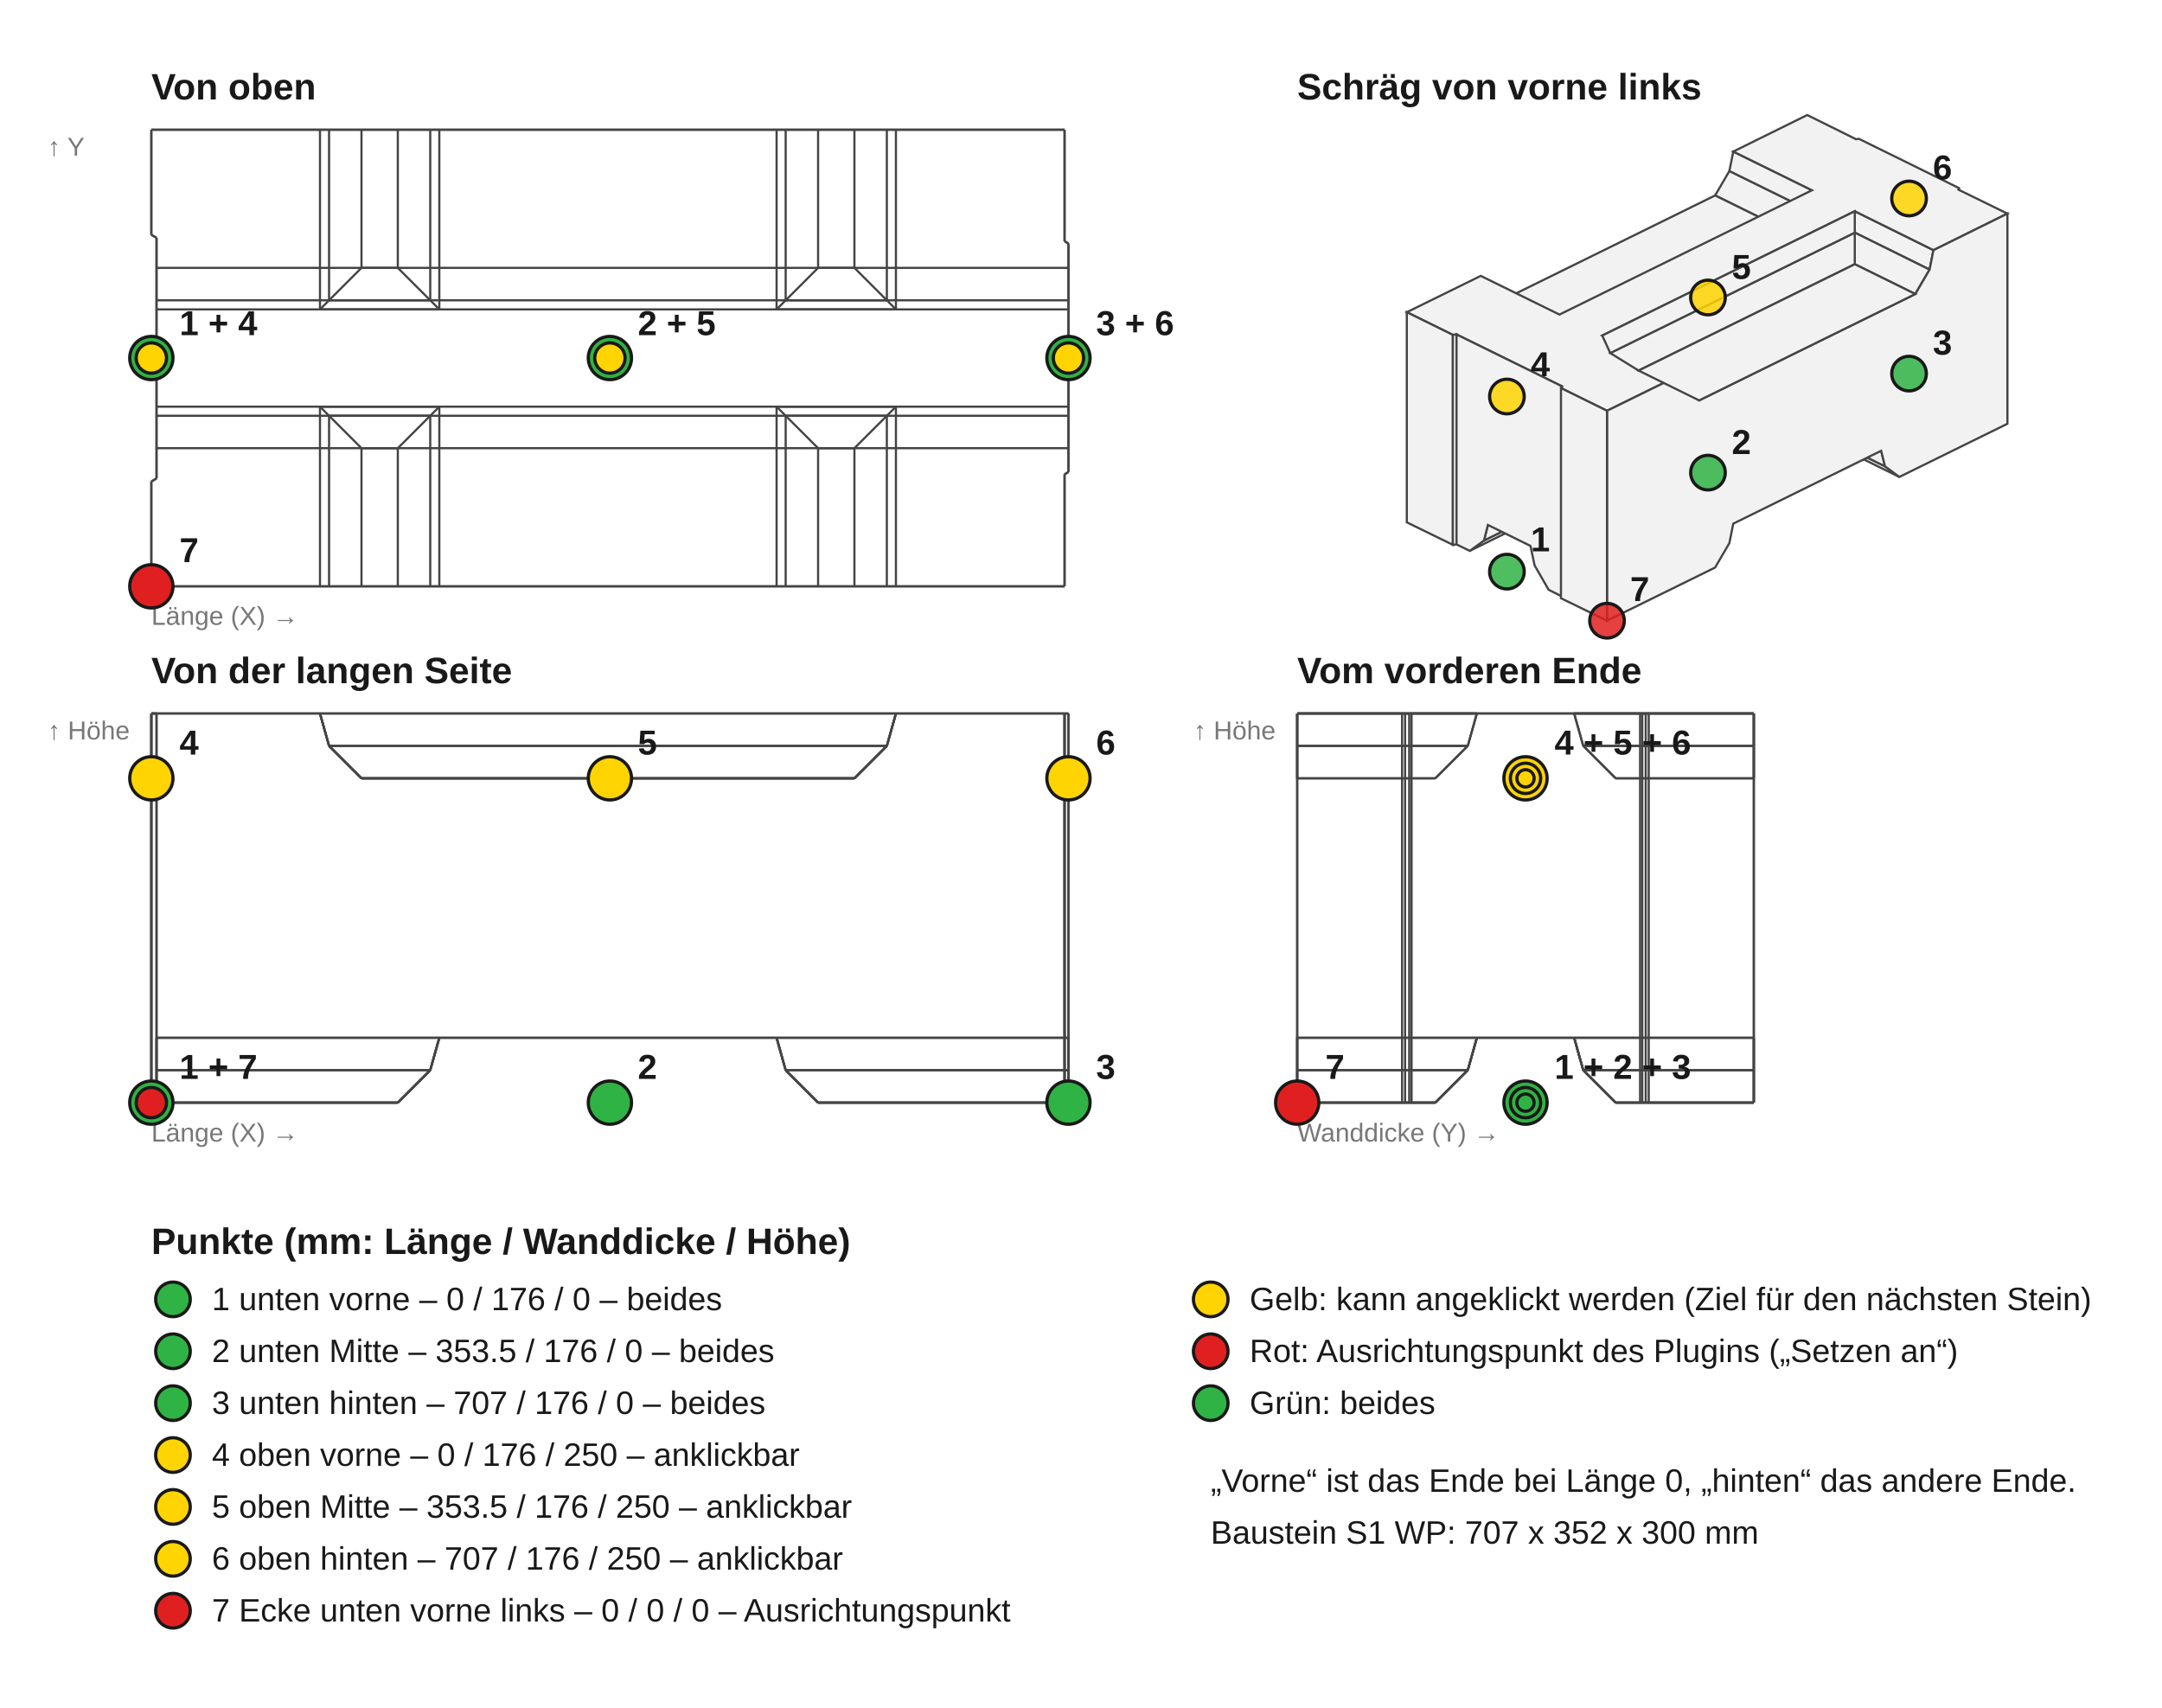
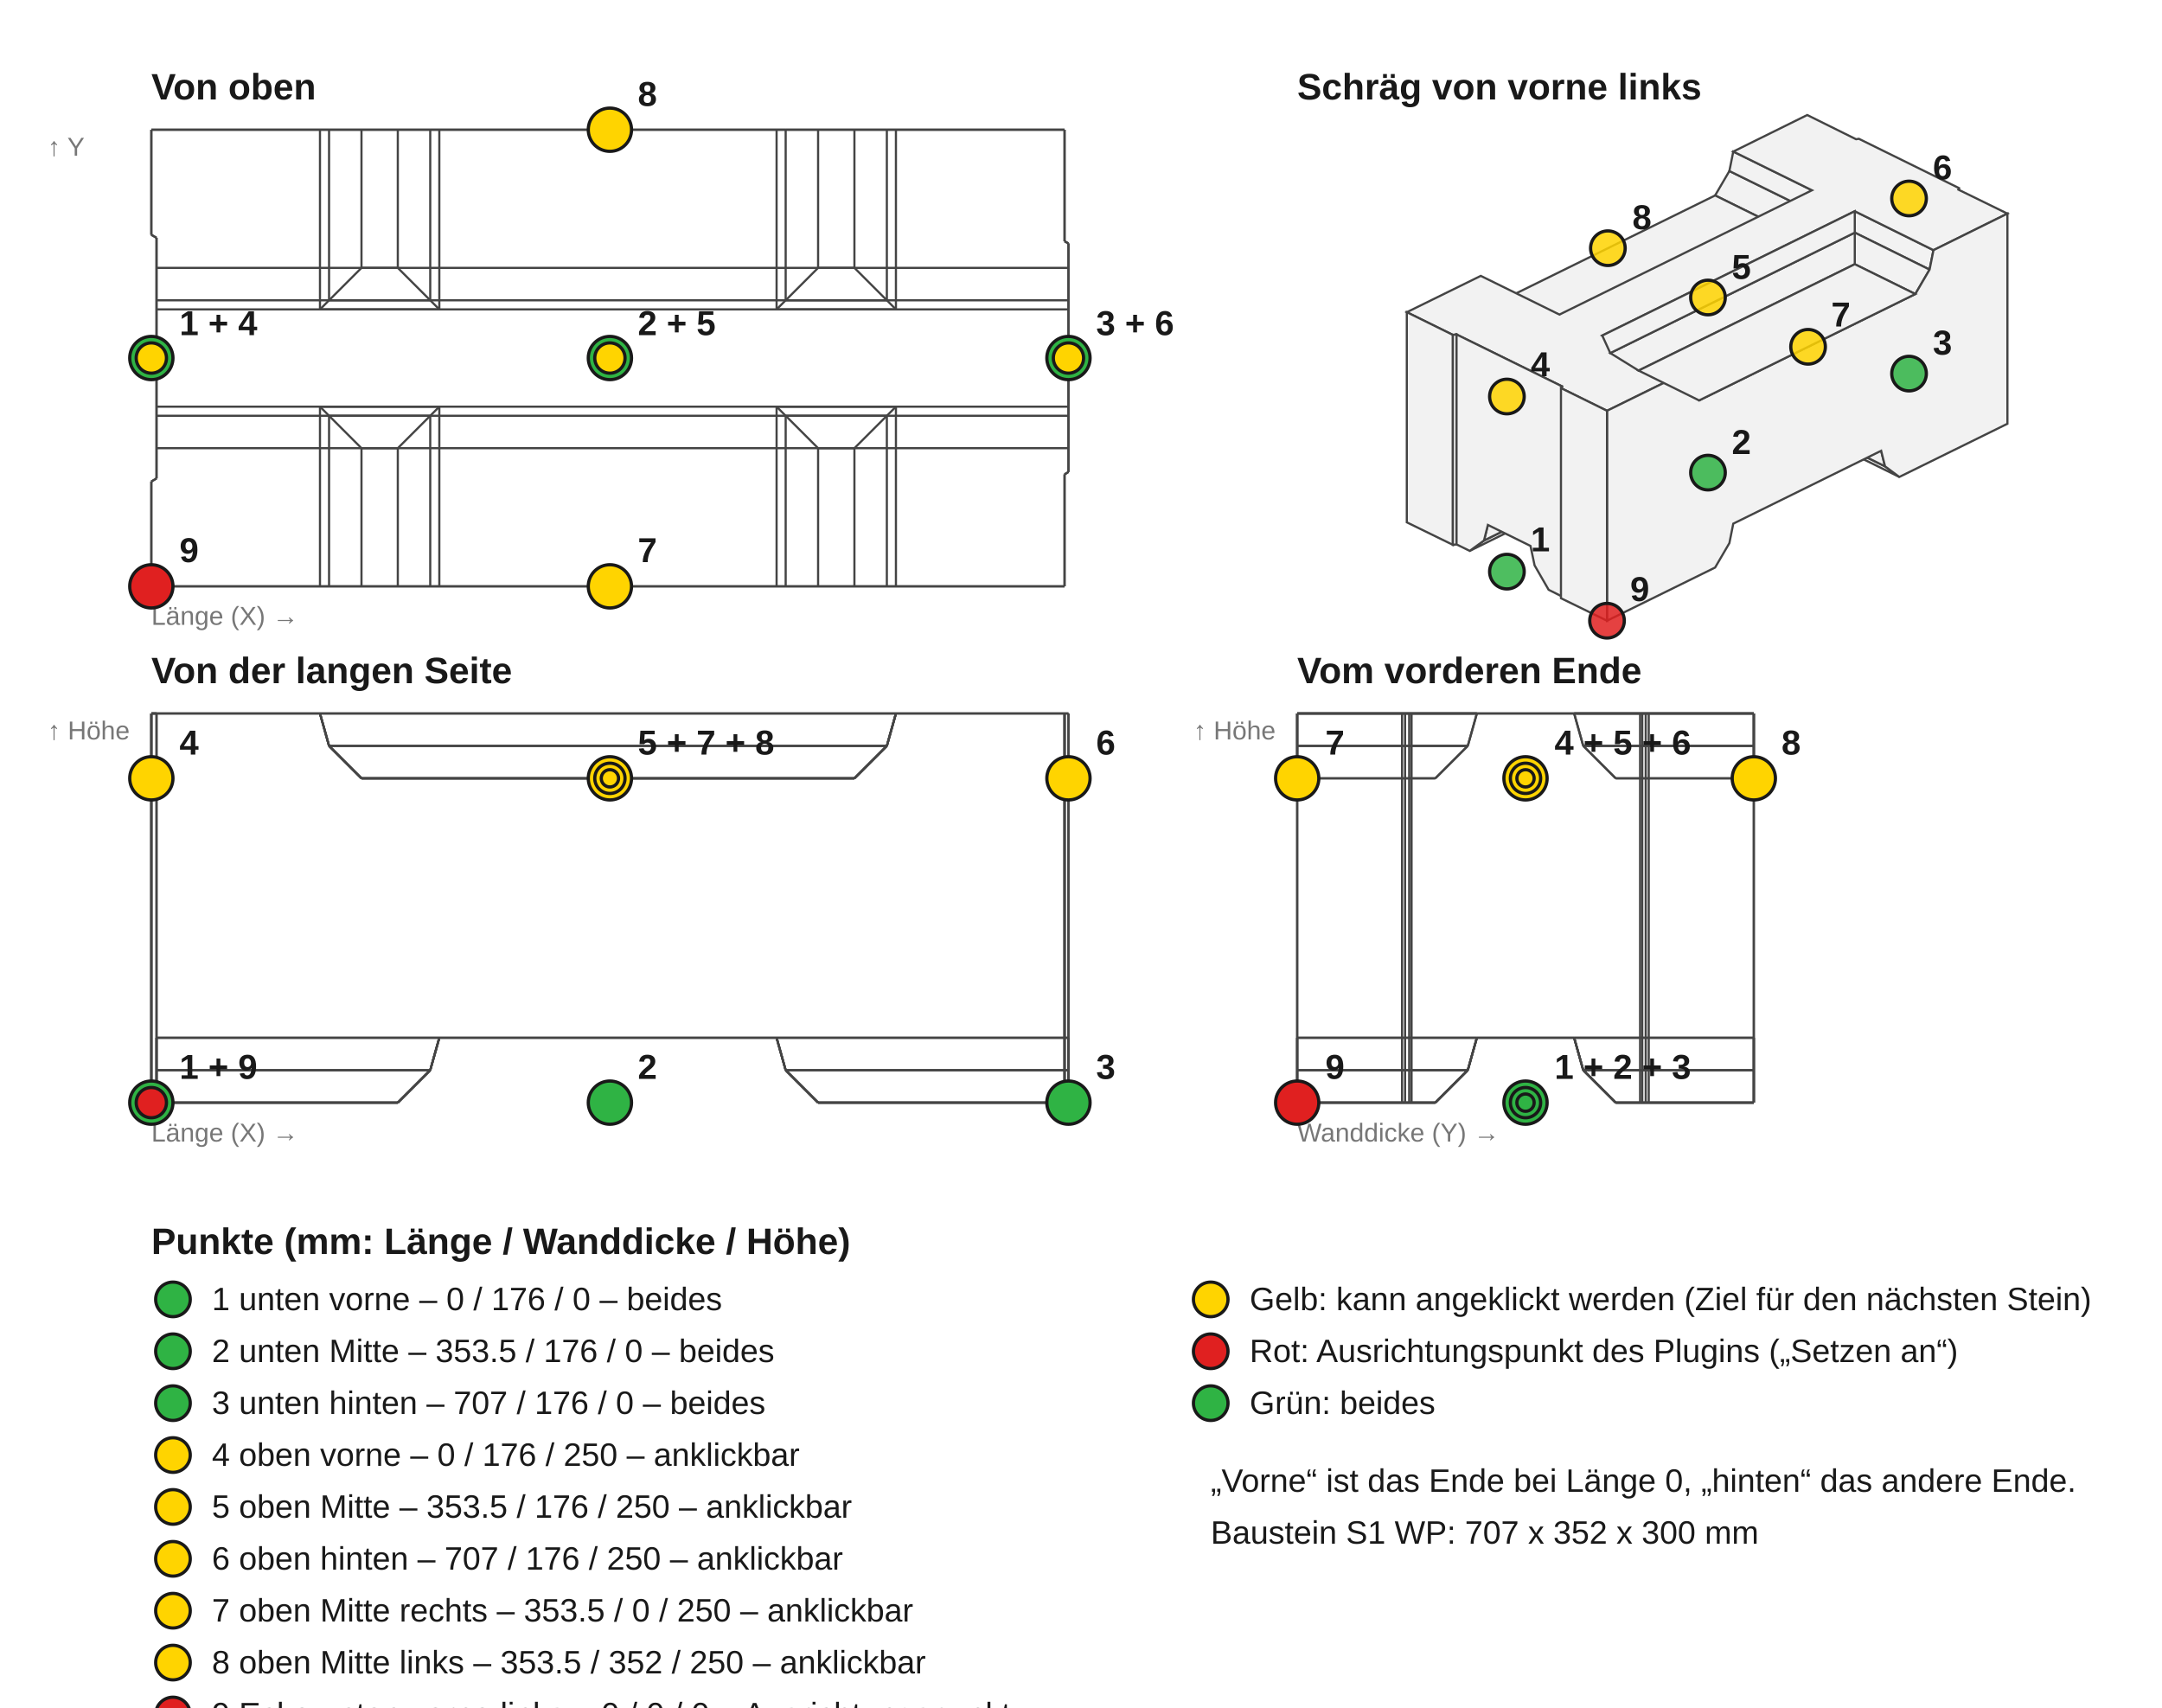
<svg xmlns="http://www.w3.org/2000/svg" viewBox="0 0 1000 790" font-family="Arial, sans-serif">
  <style>.e{stroke:#444;stroke-width:1}.f{fill:#f2f2f2;stroke:#444;stroke-width:1}.y{fill:#ffd400;stroke:#191919;stroke-width:1.5}.r{fill:#e02020;stroke:#191919;stroke-width:1.5}.g{fill:#2fb344;stroke:#191919;stroke-width:1.5}.t{font-size:17px;font-weight:bold;fill:#191919}.n{font-size:16px;font-weight:bold;fill:#191919}.l{font-size:15px;fill:#191919}.a{font-size:12px;fill:#777}</style>
  <rect width="1000" height="790" fill="#fff" />
  <text x="70" y="46" class="t">Von oben</text>
  <line x1="494.2" y1="112.6" x2="492.4" y2="111.6" class="e" />
  <line x1="494.2" y1="112.6" x2="494.2" y2="112.6" class="e" />
  <line x1="494.2" y1="112.6" x2="494.2" y2="123.9" class="e" />
  <line x1="492.4" y1="111.6" x2="492.4" y2="111.6" class="e" />
  <line x1="492.4" y1="111.6" x2="492.4" y2="60.0" class="e" />
  <line x1="492.4" y1="111.6" x2="494.2" y2="112.6" class="e" />
  <line x1="492.4" y1="111.6" x2="492.4" y2="60.0" class="e" />
  <line x1="494.2" y1="112.6" x2="494.2" y2="218.3" class="e" />
  <line x1="492.4" y1="60.0" x2="492.4" y2="60.0" class="e" />
  <line x1="492.4" y1="60.0" x2="378.4" y2="60.0" class="e" />
  <line x1="492.4" y1="60.0" x2="414.4" y2="60.0" class="e" />
  <line x1="378.4" y1="123.9" x2="378.4" y2="60.0" class="e" />
  <line x1="378.4" y1="123.9" x2="494.2" y2="123.9" class="e" />
  <line x1="378.4" y1="123.9" x2="363.4" y2="138.9" class="e" />
  <line x1="378.4" y1="60.0" x2="363.4" y2="60.0" class="e" />
  <line x1="494.2" y1="123.9" x2="494.2" y2="138.9" class="e" />
  <line x1="359.2" y1="143.1" x2="363.4" y2="138.9" class="e" />
  <line x1="359.2" y1="143.1" x2="494.2" y2="143.1" class="e" />
  <line x1="359.2" y1="143.1" x2="359.2" y2="60.0" class="e" />
  <line x1="363.4" y1="138.9" x2="494.2" y2="138.9" class="e" />
  <line x1="363.4" y1="138.9" x2="363.4" y2="60.0" class="e" />
  <line x1="494.2" y1="138.9" x2="494.2" y2="143.1" class="e" />
  <line x1="494.2" y1="143.1" x2="494.2" y2="188.1" class="e" />
  <line x1="363.4" y1="192.3" x2="359.2" y2="188.1" class="e" />
  <line x1="363.4" y1="192.3" x2="494.2" y2="192.3" class="e" />
  <line x1="363.4" y1="192.3" x2="378.4" y2="207.3" class="e" />
  <line x1="363.4" y1="192.3" x2="363.4" y2="271.2" class="e" />
  <line x1="359.2" y1="188.1" x2="494.2" y2="188.1" class="e" />
  <line x1="359.2" y1="188.1" x2="359.2" y2="271.2" class="e" />
  <line x1="494.2" y1="188.1" x2="494.2" y2="192.3" class="e" />
  <line x1="494.2" y1="192.3" x2="494.2" y2="207.3" class="e" />
  <line x1="494.2" y1="218.3" x2="494.2" y2="218.3" class="e" />
  <line x1="494.2" y1="218.3" x2="492.4" y2="219.4" class="e" />
  <line x1="494.2" y1="207.3" x2="494.2" y2="218.3" class="e" />
  <line x1="494.2" y1="207.3" x2="378.4" y2="207.3" class="e" />
  <line x1="494.2" y1="218.3" x2="492.4" y2="219.4" class="e" />
  <line x1="378.4" y1="207.3" x2="378.4" y2="271.2" class="e" />
  <line x1="492.4" y1="219.4" x2="492.4" y2="219.4" class="e" />
  <line x1="492.4" y1="219.4" x2="492.4" y2="271.2" class="e" />
  <line x1="492.4" y1="219.4" x2="492.4" y2="271.2" class="e" />
  <line x1="492.4" y1="271.2" x2="492.4" y2="271.2" class="e" />
  <line x1="492.4" y1="271.2" x2="378.4" y2="271.2" class="e" />
  <line x1="492.4" y1="271.2" x2="414.4" y2="271.2" class="e" />
  <line x1="378.4" y1="271.2" x2="363.4" y2="271.2" class="e" />
  <line x1="410.2" y1="138.9" x2="414.4" y2="143.1" class="e" />
  <line x1="410.2" y1="138.9" x2="410.2" y2="60.0" class="e" />
  <line x1="410.2" y1="138.9" x2="395.2" y2="123.9" class="e" />
  <line x1="410.2" y1="138.9" x2="152.2" y2="138.9" class="e" />
  <line x1="414.4" y1="143.1" x2="414.4" y2="60.0" class="e" />
  <line x1="414.4" y1="143.1" x2="148.0" y2="143.1" class="e" />
  <line x1="414.4" y1="60.0" x2="410.2" y2="60.0" class="e" />
  <line x1="410.2" y1="60.0" x2="395.2" y2="60.0" class="e" />
  <line x1="395.2" y1="123.9" x2="395.2" y2="60.0" class="e" />
  <line x1="395.2" y1="123.9" x2="167.2" y2="123.9" class="e" />
  <line x1="395.2" y1="60.0" x2="167.2" y2="60.0" class="e" />
  <line x1="359.2" y1="60.0" x2="363.4" y2="60.0" class="e" />
  <line x1="359.2" y1="60.0" x2="203.2" y2="60.0" class="e" />
  <line x1="203.2" y1="143.1" x2="199.0" y2="138.9" class="e" />
  <line x1="203.2" y1="143.1" x2="203.2" y2="60.0" class="e" />
  <line x1="203.2" y1="143.1" x2="72.4" y2="143.1" class="e" />
  <line x1="199.0" y1="138.9" x2="199.0" y2="60.0" class="e" />
  <line x1="199.0" y1="138.9" x2="184.0" y2="123.9" class="e" />
  <line x1="199.0" y1="138.9" x2="72.4" y2="138.9" class="e" />
  <line x1="199.0" y1="60.0" x2="203.2" y2="60.0" class="e" />
  <line x1="199.0" y1="60.0" x2="184.0" y2="60.0" class="e" />
  <line x1="410.2" y1="192.3" x2="410.2" y2="271.2" class="e" />
  <line x1="410.2" y1="192.3" x2="414.4" y2="188.1" class="e" />
  <line x1="410.2" y1="192.3" x2="395.2" y2="207.3" class="e" />
  <line x1="410.2" y1="192.3" x2="152.2" y2="192.3" class="e" />
  <line x1="410.2" y1="271.2" x2="414.4" y2="271.2" class="e" />
  <line x1="410.2" y1="271.2" x2="395.2" y2="271.2" class="e" />
  <line x1="414.4" y1="271.2" x2="414.4" y2="188.1" class="e" />
  <line x1="414.4" y1="188.1" x2="148.0" y2="188.1" class="e" />
  <line x1="395.2" y1="207.3" x2="395.2" y2="271.2" class="e" />
  <line x1="395.2" y1="207.3" x2="167.2" y2="207.3" class="e" />
  <line x1="395.2" y1="271.2" x2="167.2" y2="271.2" class="e" />
  <line x1="363.4" y1="271.2" x2="359.2" y2="271.2" class="e" />
  <line x1="359.2" y1="271.2" x2="203.2" y2="271.2" class="e" />
  <line x1="203.2" y1="271.2" x2="199.0" y2="271.2" class="e" />
  <line x1="203.2" y1="271.2" x2="203.2" y2="188.1" class="e" />
  <line x1="199.0" y1="271.2" x2="199.0" y2="192.3" class="e" />
  <line x1="199.0" y1="271.2" x2="184.0" y2="271.2" class="e" />
  <line x1="199.0" y1="192.3" x2="203.2" y2="188.1" class="e" />
  <line x1="199.0" y1="192.3" x2="72.4" y2="192.3" class="e" />
  <line x1="199.0" y1="192.3" x2="184.0" y2="207.3" class="e" />
  <line x1="203.2" y1="188.1" x2="72.4" y2="188.1" class="e" />
  <line x1="72.4" y1="188.1" x2="72.4" y2="143.1" class="e" />
  <line x1="72.4" y1="188.1" x2="72.4" y2="192.3" class="e" />
  <line x1="72.4" y1="143.1" x2="72.4" y2="138.9" class="e" />
  <line x1="167.2" y1="123.9" x2="167.2" y2="60.0" class="e" />
  <line x1="167.2" y1="123.9" x2="152.2" y2="138.9" class="e" />
  <line x1="167.2" y1="60.0" x2="152.2" y2="60.0" class="e" />
  <line x1="70.0" y1="60.0" x2="148.0" y2="60.0" class="e" />
  <line x1="70.0" y1="60.0" x2="70.0" y2="60.0" class="e" />
  <line x1="70.0" y1="60.0" x2="70.0" y2="108.6" class="e" />
  <line x1="148.0" y1="60.0" x2="152.2" y2="60.0" class="e" />
  <line x1="148.0" y1="60.0" x2="148.0" y2="143.1" class="e" />
  <line x1="152.2" y1="60.0" x2="152.2" y2="138.9" class="e" />
  <line x1="70.0" y1="60.0" x2="184.0" y2="60.0" class="e" />
  <line x1="70.0" y1="60.0" x2="70.0" y2="108.6" class="e" />
  <line x1="184.0" y1="60.0" x2="184.0" y2="123.9" class="e" />
  <line x1="184.0" y1="123.9" x2="72.4" y2="123.9" class="e" />
  <line x1="72.4" y1="110.0" x2="70.0" y2="108.6" class="e" />
  <line x1="72.4" y1="110.0" x2="72.4" y2="123.9" class="e" />
  <line x1="72.4" y1="110.0" x2="72.4" y2="110.0" class="e" />
  <line x1="70.0" y1="108.6" x2="70.0" y2="108.6" class="e" />
  <line x1="72.4" y1="123.9" x2="72.4" y2="138.9" class="e" />
  <line x1="152.2" y1="138.9" x2="148.0" y2="143.1" class="e" />
  <line x1="70.0" y1="108.6" x2="72.4" y2="110.0" class="e" />
  <line x1="72.4" y1="110.0" x2="72.4" y2="221.3" class="e" />
  <line x1="72.4" y1="221.3" x2="70.0" y2="222.7" class="e" />
  <line x1="72.4" y1="221.3" x2="72.4" y2="221.3" class="e" />
  <line x1="70.0" y1="222.7" x2="70.0" y2="271.2" class="e" />
  <line x1="70.0" y1="222.7" x2="70.0" y2="222.7" class="e" />
  <line x1="70.0" y1="271.2" x2="148.0" y2="271.2" class="e" />
  <line x1="70.0" y1="271.2" x2="70.0" y2="271.2" class="e" />
  <line x1="148.0" y1="271.2" x2="148.0" y2="188.1" class="e" />
  <line x1="148.0" y1="271.2" x2="152.2" y2="271.2" class="e" />
  <line x1="148.0" y1="188.1" x2="152.2" y2="192.3" class="e" />
  <line x1="152.2" y1="192.3" x2="167.2" y2="207.3" class="e" />
  <line x1="152.2" y1="192.3" x2="152.2" y2="271.2" class="e" />
  <line x1="167.2" y1="207.3" x2="167.2" y2="271.2" class="e" />
  <line x1="72.4" y1="192.3" x2="72.4" y2="207.3" class="e" />
  <line x1="184.0" y1="271.2" x2="184.0" y2="207.3" class="e" />
  <line x1="184.0" y1="271.2" x2="70.0" y2="271.2" class="e" />
  <line x1="184.0" y1="207.3" x2="72.4" y2="207.3" class="e" />
  <line x1="72.4" y1="207.3" x2="72.4" y2="221.3" class="e" />
  <line x1="167.2" y1="271.2" x2="152.2" y2="271.2" class="e" />
  <line x1="70.0" y1="271.2" x2="70.0" y2="222.7" class="e" />
  <line x1="70.0" y1="222.7" x2="72.4" y2="221.3" class="e" />
  <text x="70" y="289" class="a">Länge (X) →</text>
  <text x="22" y="72" class="a">↑ Y</text>
  <circle cx="70.0" cy="165.6" r="10" class="g" />
  <circle cx="282.1" cy="165.6" r="10" class="g" />
  <circle cx="494.2" cy="165.6" r="10" class="g" />
  <circle cx="70.0" cy="165.6" r="7" class="y" />
  <circle cx="282.1" cy="165.6" r="7" class="y" />
  <circle cx="494.2" cy="165.6" r="7" class="y" />
+   <circle cx="282.1" cy="271.2" r="10" class="y" />
+   <circle cx="282.1" cy="60.0" r="10" class="y" />
  <circle cx="70.0" cy="271.2" r="10" class="r" />
  <text x="83" y="155" class="n">1 + 4</text>
  <text x="295" y="155" class="n">2 + 5</text>
  <text x="507" y="155" class="n">3 + 6</text>
-   <text x="83" y="260" class="n">7</text>
+   <text x="295" y="260" class="n">7</text>
+   <text x="295" y="49" class="n">8</text>
+   <text x="83" y="260" class="n">9</text>
  <text x="70" y="316" class="t">Von der langen Seite</text>
  <line x1="494.2" y1="510.0" x2="492.4" y2="510.0" class="e" />
  <line x1="494.2" y1="510.0" x2="494.2" y2="330.0" class="e" />
  <line x1="494.2" y1="510.0" x2="494.2" y2="510.0" class="e" />
  <line x1="492.4" y1="510.0" x2="492.4" y2="330.0" class="e" />
  <line x1="492.4" y1="510.0" x2="492.4" y2="510.0" class="e" />
  <line x1="492.4" y1="330.0" x2="494.2" y2="330.0" class="e" />
  <line x1="492.4" y1="330.0" x2="492.4" y2="330.0" class="e" />
  <line x1="494.2" y1="330.0" x2="494.2" y2="330.0" class="e" />
  <line x1="492.4" y1="510.0" x2="492.4" y2="330.0" class="e" />
  <line x1="492.4" y1="510.0" x2="378.4" y2="510.0" class="e" />
  <line x1="492.4" y1="330.0" x2="414.4" y2="330.0" class="e" />
  <line x1="378.4" y1="510.0" x2="378.4" y2="510.0" class="e" />
  <line x1="378.4" y1="510.0" x2="494.2" y2="510.0" class="e" />
  <line x1="378.4" y1="510.0" x2="363.4" y2="495.0" class="e" />
  <line x1="378.4" y1="510.0" x2="363.4" y2="495.0" class="e" />
  <line x1="494.2" y1="510.0" x2="494.2" y2="495.0" class="e" />
  <line x1="359.2" y1="480.0" x2="363.4" y2="495.0" class="e" />
  <line x1="359.2" y1="480.0" x2="494.2" y2="480.0" class="e" />
  <line x1="359.2" y1="480.0" x2="359.2" y2="480.0" class="e" />
  <line x1="363.4" y1="495.0" x2="494.2" y2="495.0" class="e" />
  <line x1="363.4" y1="495.0" x2="363.4" y2="495.0" class="e" />
  <line x1="494.2" y1="495.0" x2="494.2" y2="480.0" class="e" />
  <line x1="494.2" y1="480.0" x2="494.2" y2="480.0" class="e" />
  <line x1="363.4" y1="495.0" x2="359.2" y2="480.0" class="e" />
  <line x1="363.4" y1="495.0" x2="494.2" y2="495.0" class="e" />
  <line x1="363.4" y1="495.0" x2="378.4" y2="510.0" class="e" />
  <line x1="363.4" y1="495.0" x2="363.4" y2="495.0" class="e" />
  <line x1="359.2" y1="480.0" x2="494.2" y2="480.0" class="e" />
  <line x1="359.2" y1="480.0" x2="359.2" y2="480.0" class="e" />
  <line x1="494.2" y1="480.0" x2="494.2" y2="495.0" class="e" />
  <line x1="494.2" y1="495.0" x2="494.2" y2="510.0" class="e" />
  <line x1="494.2" y1="330.0" x2="494.2" y2="510.0" class="e" />
  <line x1="494.2" y1="330.0" x2="492.4" y2="330.0" class="e" />
  <line x1="494.2" y1="510.0" x2="494.2" y2="510.0" class="e" />
  <line x1="494.2" y1="510.0" x2="378.4" y2="510.0" class="e" />
  <line x1="494.2" y1="510.0" x2="492.4" y2="510.0" class="e" />
  <line x1="378.4" y1="510.0" x2="378.4" y2="510.0" class="e" />
  <line x1="492.4" y1="510.0" x2="492.4" y2="330.0" class="e" />
  <line x1="492.4" y1="510.0" x2="492.4" y2="510.0" class="e" />
  <line x1="492.4" y1="330.0" x2="492.4" y2="330.0" class="e" />
  <line x1="492.4" y1="510.0" x2="492.4" y2="330.0" class="e" />
  <line x1="492.4" y1="510.0" x2="378.4" y2="510.0" class="e" />
  <line x1="492.4" y1="330.0" x2="414.4" y2="330.0" class="e" />
  <line x1="378.4" y1="510.0" x2="363.4" y2="495.0" class="e" />
  <line x1="410.2" y1="345.0" x2="414.4" y2="330.0" class="e" />
  <line x1="410.2" y1="345.0" x2="410.2" y2="345.0" class="e" />
  <line x1="410.2" y1="345.0" x2="395.2" y2="360.0" class="e" />
  <line x1="410.2" y1="345.0" x2="152.2" y2="345.0" class="e" />
  <line x1="414.4" y1="330.0" x2="414.4" y2="330.0" class="e" />
  <line x1="414.4" y1="330.0" x2="148.0" y2="330.0" class="e" />
  <line x1="414.4" y1="330.0" x2="410.2" y2="345.0" class="e" />
  <line x1="410.2" y1="345.0" x2="395.2" y2="360.0" class="e" />
  <line x1="395.2" y1="360.0" x2="395.2" y2="360.0" class="e" />
  <line x1="395.2" y1="360.0" x2="167.2" y2="360.0" class="e" />
  <line x1="395.2" y1="360.0" x2="167.2" y2="360.0" class="e" />
  <line x1="359.2" y1="480.0" x2="363.4" y2="495.0" class="e" />
  <line x1="359.2" y1="480.0" x2="203.2" y2="480.0" class="e" />
  <line x1="203.2" y1="480.0" x2="199.0" y2="495.0" class="e" />
  <line x1="203.2" y1="480.0" x2="203.2" y2="480.0" class="e" />
  <line x1="203.2" y1="480.0" x2="72.4" y2="480.0" class="e" />
  <line x1="199.0" y1="495.0" x2="199.0" y2="495.0" class="e" />
  <line x1="199.0" y1="495.0" x2="184.0" y2="510.0" class="e" />
  <line x1="199.0" y1="495.0" x2="72.4" y2="495.0" class="e" />
  <line x1="199.0" y1="495.0" x2="203.2" y2="480.0" class="e" />
  <line x1="199.0" y1="495.0" x2="184.0" y2="510.0" class="e" />
  <line x1="410.2" y1="345.0" x2="410.2" y2="345.0" class="e" />
  <line x1="410.2" y1="345.0" x2="414.4" y2="330.0" class="e" />
  <line x1="410.2" y1="345.0" x2="395.2" y2="360.0" class="e" />
  <line x1="410.2" y1="345.0" x2="152.2" y2="345.0" class="e" />
  <line x1="410.2" y1="345.0" x2="414.4" y2="330.0" class="e" />
  <line x1="410.2" y1="345.0" x2="395.2" y2="360.0" class="e" />
  <line x1="414.4" y1="330.0" x2="414.4" y2="330.0" class="e" />
  <line x1="414.4" y1="330.0" x2="148.0" y2="330.0" class="e" />
  <line x1="395.2" y1="360.0" x2="395.2" y2="360.0" class="e" />
  <line x1="395.2" y1="360.0" x2="167.2" y2="360.0" class="e" />
  <line x1="395.2" y1="360.0" x2="167.2" y2="360.0" class="e" />
  <line x1="363.4" y1="495.0" x2="359.2" y2="480.0" class="e" />
  <line x1="359.2" y1="480.0" x2="203.2" y2="480.0" class="e" />
  <line x1="203.2" y1="480.0" x2="199.0" y2="495.0" class="e" />
  <line x1="203.2" y1="480.0" x2="203.2" y2="480.0" class="e" />
  <line x1="199.0" y1="495.0" x2="199.0" y2="495.0" class="e" />
  <line x1="199.0" y1="495.0" x2="184.0" y2="510.0" class="e" />
  <line x1="199.0" y1="495.0" x2="203.2" y2="480.0" class="e" />
  <line x1="199.0" y1="495.0" x2="72.4" y2="495.0" class="e" />
  <line x1="199.0" y1="495.0" x2="184.0" y2="510.0" class="e" />
  <line x1="203.2" y1="480.0" x2="72.4" y2="480.0" class="e" />
  <line x1="72.4" y1="480.0" x2="72.4" y2="480.0" class="e" />
  <line x1="72.4" y1="480.0" x2="72.4" y2="495.0" class="e" />
  <line x1="72.4" y1="480.0" x2="72.4" y2="495.0" class="e" />
  <line x1="167.2" y1="360.0" x2="167.2" y2="360.0" class="e" />
  <line x1="167.2" y1="360.0" x2="152.2" y2="345.0" class="e" />
  <line x1="167.2" y1="360.0" x2="152.2" y2="345.0" class="e" />
  <line x1="70.0" y1="330.0" x2="148.0" y2="330.0" class="e" />
  <line x1="70.0" y1="330.0" x2="70.0" y2="510.0" class="e" />
  <line x1="70.0" y1="330.0" x2="70.0" y2="330.0" class="e" />
  <line x1="148.0" y1="330.0" x2="152.2" y2="345.0" class="e" />
  <line x1="148.0" y1="330.0" x2="148.0" y2="330.0" class="e" />
  <line x1="152.2" y1="345.0" x2="152.2" y2="345.0" class="e" />
  <line x1="70.0" y1="510.0" x2="184.0" y2="510.0" class="e" />
  <line x1="70.0" y1="510.0" x2="70.0" y2="510.0" class="e" />
  <line x1="184.0" y1="510.0" x2="184.0" y2="510.0" class="e" />
  <line x1="184.0" y1="510.0" x2="72.4" y2="510.0" class="e" />
  <line x1="72.4" y1="510.0" x2="70.0" y2="510.0" class="e" />
  <line x1="72.4" y1="510.0" x2="72.4" y2="510.0" class="e" />
  <line x1="72.4" y1="510.0" x2="72.4" y2="330.0" class="e" />
  <line x1="70.0" y1="510.0" x2="70.0" y2="330.0" class="e" />
  <line x1="72.4" y1="510.0" x2="72.4" y2="495.0" class="e" />
  <line x1="152.2" y1="345.0" x2="148.0" y2="330.0" class="e" />
  <line x1="70.0" y1="330.0" x2="72.4" y2="330.0" class="e" />
  <line x1="72.4" y1="330.0" x2="72.4" y2="330.0" class="e" />
  <line x1="72.4" y1="330.0" x2="70.0" y2="330.0" class="e" />
  <line x1="72.4" y1="330.0" x2="72.4" y2="510.0" class="e" />
  <line x1="70.0" y1="330.0" x2="70.0" y2="330.0" class="e" />
  <line x1="70.0" y1="330.0" x2="70.0" y2="510.0" class="e" />
  <line x1="70.0" y1="330.0" x2="148.0" y2="330.0" class="e" />
  <line x1="70.0" y1="330.0" x2="70.0" y2="510.0" class="e" />
  <line x1="148.0" y1="330.0" x2="148.0" y2="330.0" class="e" />
  <line x1="148.0" y1="330.0" x2="152.2" y2="345.0" class="e" />
  <line x1="148.0" y1="330.0" x2="152.2" y2="345.0" class="e" />
  <line x1="152.2" y1="345.0" x2="167.2" y2="360.0" class="e" />
  <line x1="152.2" y1="345.0" x2="152.2" y2="345.0" class="e" />
  <line x1="167.2" y1="360.0" x2="167.2" y2="360.0" class="e" />
  <line x1="72.4" y1="495.0" x2="72.4" y2="510.0" class="e" />
  <line x1="184.0" y1="510.0" x2="184.0" y2="510.0" class="e" />
  <line x1="184.0" y1="510.0" x2="70.0" y2="510.0" class="e" />
  <line x1="184.0" y1="510.0" x2="72.4" y2="510.0" class="e" />
  <line x1="72.4" y1="510.0" x2="72.4" y2="510.0" class="e" />
  <line x1="167.2" y1="360.0" x2="152.2" y2="345.0" class="e" />
  <line x1="70.0" y1="510.0" x2="70.0" y2="510.0" class="e" />
  <line x1="70.0" y1="510.0" x2="72.4" y2="510.0" class="e" />
  <text x="70" y="528" class="a">Länge (X) →</text>
  <text x="22" y="342" class="a">↑ Höhe</text>
  <circle cx="70.0" cy="510.0" r="10" class="g" />
  <circle cx="282.1" cy="510.0" r="10" class="g" />
  <circle cx="494.2" cy="510.0" r="10" class="g" />
  <circle cx="70.0" cy="360.0" r="10" class="y" />
  <circle cx="282.1" cy="360.0" r="10" class="y" />
  <circle cx="494.2" cy="360.0" r="10" class="y" />
+   <circle cx="282.1" cy="360.0" r="7" class="y" />
+   <circle cx="282.1" cy="360.0" r="4" class="y" />
  <circle cx="70.0" cy="510.0" r="7" class="r" />
-   <text x="83" y="499" class="n">1 + 7</text>
+   <text x="83" y="499" class="n">1 + 9</text>
  <text x="295" y="499" class="n">2</text>
  <text x="507" y="499" class="n">3</text>
  <text x="83" y="349" class="n">4</text>
-   <text x="295" y="349" class="n">5</text>
+   <text x="295" y="349" class="n">5 + 7 + 8</text>
  <text x="507" y="349" class="n">6</text>
  <text x="600" y="316" class="t">Vom vorderen Ende</text>
  <line x1="758.6" y1="510.0" x2="759.6" y2="510.0" class="e" />
  <line x1="758.6" y1="510.0" x2="758.6" y2="330.0" class="e" />
  <line x1="758.6" y1="510.0" x2="747.3" y2="510.0" class="e" />
  <line x1="759.6" y1="510.0" x2="759.6" y2="330.0" class="e" />
  <line x1="759.6" y1="510.0" x2="811.2" y2="510.0" class="e" />
  <line x1="759.6" y1="330.0" x2="758.6" y2="330.0" class="e" />
  <line x1="759.6" y1="330.0" x2="811.2" y2="330.0" class="e" />
  <line x1="758.6" y1="330.0" x2="652.9" y2="330.0" class="e" />
  <line x1="811.2" y1="510.0" x2="811.2" y2="330.0" class="e" />
  <line x1="811.2" y1="510.0" x2="811.2" y2="510.0" class="e" />
  <line x1="811.2" y1="330.0" x2="811.2" y2="330.0" class="e" />
  <line x1="747.3" y1="510.0" x2="811.2" y2="510.0" class="e" />
  <line x1="747.3" y1="510.0" x2="747.3" y2="510.0" class="e" />
  <line x1="747.3" y1="510.0" x2="732.3" y2="495.0" class="e" />
  <line x1="811.2" y1="510.0" x2="811.2" y2="495.0" class="e" />
  <line x1="747.3" y1="510.0" x2="732.3" y2="495.0" class="e" />
  <line x1="728.1" y1="480.0" x2="732.3" y2="495.0" class="e" />
  <line x1="728.1" y1="480.0" x2="728.1" y2="480.0" class="e" />
  <line x1="728.1" y1="480.0" x2="811.2" y2="480.0" class="e" />
  <line x1="732.3" y1="495.0" x2="732.3" y2="495.0" class="e" />
  <line x1="732.3" y1="495.0" x2="811.2" y2="495.0" class="e" />
  <line x1="732.3" y1="495.0" x2="728.1" y2="480.0" class="e" />
  <line x1="728.1" y1="480.0" x2="683.1" y2="480.0" class="e" />
  <line x1="678.9" y1="495.0" x2="683.1" y2="480.0" class="e" />
  <line x1="678.9" y1="495.0" x2="678.9" y2="495.0" class="e" />
  <line x1="678.9" y1="495.0" x2="663.9" y2="510.0" class="e" />
  <line x1="678.9" y1="495.0" x2="600.0" y2="495.0" class="e" />
  <line x1="683.1" y1="480.0" x2="683.1" y2="480.0" class="e" />
  <line x1="683.1" y1="480.0" x2="600.0" y2="480.0" class="e" />
  <line x1="683.1" y1="480.0" x2="678.9" y2="495.0" class="e" />
  <line x1="678.9" y1="495.0" x2="663.9" y2="510.0" class="e" />
  <line x1="652.9" y1="330.0" x2="652.9" y2="510.0" class="e" />
  <line x1="652.9" y1="330.0" x2="651.8" y2="330.0" class="e" />
  <line x1="663.9" y1="510.0" x2="652.9" y2="510.0" class="e" />
  <line x1="663.9" y1="510.0" x2="663.9" y2="510.0" class="e" />
  <line x1="652.9" y1="510.0" x2="651.8" y2="510.0" class="e" />
  <line x1="663.9" y1="510.0" x2="600.0" y2="510.0" class="e" />
  <line x1="651.8" y1="510.0" x2="651.8" y2="330.0" class="e" />
  <line x1="651.8" y1="510.0" x2="600.0" y2="510.0" class="e" />
  <line x1="651.8" y1="330.0" x2="600.0" y2="330.0" class="e" />
  <line x1="600.0" y1="510.0" x2="600.0" y2="330.0" class="e" />
  <line x1="600.0" y1="510.0" x2="600.0" y2="510.0" class="e" />
  <line x1="600.0" y1="330.0" x2="600.0" y2="330.0" class="e" />
  <line x1="600.0" y1="510.0" x2="600.0" y2="495.0" class="e" />
  <line x1="732.3" y1="345.0" x2="728.1" y2="330.0" class="e" />
  <line x1="732.3" y1="345.0" x2="811.2" y2="345.0" class="e" />
  <line x1="732.3" y1="345.0" x2="747.3" y2="360.0" class="e" />
  <line x1="732.3" y1="345.0" x2="732.3" y2="345.0" class="e" />
  <line x1="728.1" y1="330.0" x2="811.2" y2="330.0" class="e" />
  <line x1="728.1" y1="330.0" x2="728.1" y2="330.0" class="e" />
  <line x1="811.2" y1="330.0" x2="811.2" y2="345.0" class="e" />
  <line x1="811.2" y1="345.0" x2="811.2" y2="360.0" class="e" />
  <line x1="747.3" y1="360.0" x2="811.2" y2="360.0" class="e" />
  <line x1="747.3" y1="360.0" x2="747.3" y2="360.0" class="e" />
  <line x1="811.2" y1="360.0" x2="811.2" y2="360.0" class="e" />
  <line x1="811.2" y1="480.0" x2="811.2" y2="495.0" class="e" />
  <line x1="811.2" y1="480.0" x2="811.2" y2="480.0" class="e" />
  <line x1="728.1" y1="480.0" x2="732.3" y2="495.0" class="e" />
  <line x1="728.1" y1="480.0" x2="811.2" y2="480.0" class="e" />
  <line x1="728.1" y1="480.0" x2="728.1" y2="480.0" class="e" />
  <line x1="732.3" y1="495.0" x2="811.2" y2="495.0" class="e" />
  <line x1="732.3" y1="495.0" x2="747.3" y2="510.0" class="e" />
  <line x1="732.3" y1="495.0" x2="732.3" y2="495.0" class="e" />
  <line x1="811.2" y1="495.0" x2="811.2" y2="480.0" class="e" />
  <line x1="811.2" y1="495.0" x2="811.2" y2="510.0" class="e" />
  <line x1="678.9" y1="345.0" x2="600.0" y2="345.0" class="e" />
  <line x1="678.9" y1="345.0" x2="683.1" y2="330.0" class="e" />
  <line x1="678.9" y1="345.0" x2="663.9" y2="360.0" class="e" />
  <line x1="678.9" y1="345.0" x2="678.9" y2="345.0" class="e" />
  <line x1="600.0" y1="345.0" x2="600.0" y2="330.0" class="e" />
  <line x1="600.0" y1="345.0" x2="600.0" y2="360.0" class="e" />
  <line x1="600.0" y1="330.0" x2="683.1" y2="330.0" class="e" />
  <line x1="683.1" y1="330.0" x2="683.1" y2="330.0" class="e" />
  <line x1="663.9" y1="360.0" x2="600.0" y2="360.0" class="e" />
  <line x1="663.9" y1="360.0" x2="663.9" y2="360.0" class="e" />
  <line x1="600.0" y1="360.0" x2="600.0" y2="360.0" class="e" />
  <line x1="600.0" y1="495.0" x2="600.0" y2="480.0" class="e" />
  <line x1="600.0" y1="480.0" x2="600.0" y2="480.0" class="e" />
  <line x1="600.0" y1="480.0" x2="600.0" y2="495.0" class="e" />
  <line x1="600.0" y1="480.0" x2="683.1" y2="480.0" class="e" />
  <line x1="600.0" y1="495.0" x2="678.9" y2="495.0" class="e" />
  <line x1="600.0" y1="495.0" x2="600.0" y2="510.0" class="e" />
  <line x1="678.9" y1="495.0" x2="683.1" y2="480.0" class="e" />
  <line x1="678.9" y1="495.0" x2="678.9" y2="495.0" class="e" />
  <line x1="678.9" y1="495.0" x2="663.9" y2="510.0" class="e" />
  <line x1="683.1" y1="480.0" x2="683.1" y2="480.0" class="e" />
  <line x1="683.1" y1="480.0" x2="728.1" y2="480.0" class="e" />
  <line x1="683.1" y1="480.0" x2="678.9" y2="495.0" class="e" />
  <line x1="728.1" y1="480.0" x2="732.3" y2="495.0" class="e" />
  <line x1="747.3" y1="360.0" x2="811.2" y2="360.0" class="e" />
  <line x1="747.3" y1="360.0" x2="732.3" y2="345.0" class="e" />
  <line x1="811.2" y1="360.0" x2="811.2" y2="345.0" class="e" />
  <line x1="811.2" y1="330.0" x2="811.2" y2="330.0" class="e" />
  <line x1="811.2" y1="330.0" x2="811.2" y2="510.0" class="e" />
  <line x1="811.2" y1="330.0" x2="762.6" y2="330.0" class="e" />
  <line x1="811.2" y1="330.0" x2="811.2" y2="345.0" class="e" />
  <line x1="811.2" y1="330.0" x2="728.1" y2="330.0" class="e" />
  <line x1="811.2" y1="345.0" x2="732.3" y2="345.0" class="e" />
  <line x1="811.2" y1="510.0" x2="811.2" y2="510.0" class="e" />
  <line x1="811.2" y1="510.0" x2="762.6" y2="510.0" class="e" />
  <line x1="811.2" y1="510.0" x2="747.3" y2="510.0" class="e" />
  <line x1="747.3" y1="510.0" x2="747.3" y2="510.0" class="e" />
  <line x1="761.2" y1="510.0" x2="762.6" y2="510.0" class="e" />
  <line x1="761.2" y1="510.0" x2="747.3" y2="510.0" class="e" />
  <line x1="761.2" y1="510.0" x2="761.2" y2="330.0" class="e" />
  <line x1="762.6" y1="510.0" x2="762.6" y2="330.0" class="e" />
  <line x1="747.3" y1="510.0" x2="732.3" y2="495.0" class="e" />
  <line x1="732.3" y1="345.0" x2="728.1" y2="330.0" class="e" />
  <line x1="762.6" y1="330.0" x2="761.2" y2="330.0" class="e" />
  <line x1="761.2" y1="330.0" x2="649.9" y2="330.0" class="e" />
  <line x1="649.9" y1="330.0" x2="648.5" y2="330.0" class="e" />
  <line x1="649.9" y1="330.0" x2="649.9" y2="510.0" class="e" />
  <line x1="648.5" y1="330.0" x2="600.0" y2="330.0" class="e" />
  <line x1="648.5" y1="330.0" x2="648.5" y2="510.0" class="e" />
  <line x1="600.0" y1="330.0" x2="600.0" y2="330.0" class="e" />
  <line x1="600.0" y1="330.0" x2="600.0" y2="510.0" class="e" />
  <line x1="600.0" y1="330.0" x2="683.1" y2="330.0" class="e" />
  <line x1="600.0" y1="330.0" x2="600.0" y2="345.0" class="e" />
  <line x1="683.1" y1="330.0" x2="678.9" y2="345.0" class="e" />
  <line x1="678.9" y1="345.0" x2="663.9" y2="360.0" class="e" />
  <line x1="678.9" y1="345.0" x2="600.0" y2="345.0" class="e" />
  <line x1="663.9" y1="360.0" x2="600.0" y2="360.0" class="e" />
  <line x1="678.9" y1="495.0" x2="663.9" y2="510.0" class="e" />
  <line x1="600.0" y1="510.0" x2="663.9" y2="510.0" class="e" />
  <line x1="600.0" y1="510.0" x2="600.0" y2="510.0" class="e" />
  <line x1="663.9" y1="510.0" x2="663.9" y2="510.0" class="e" />
  <line x1="663.9" y1="510.0" x2="649.9" y2="510.0" class="e" />
  <line x1="600.0" y1="360.0" x2="600.0" y2="345.0" class="e" />
  <line x1="600.0" y1="510.0" x2="648.5" y2="510.0" class="e" />
  <line x1="648.5" y1="510.0" x2="649.9" y2="510.0" class="e" />
  <text x="600" y="528" class="a">Wanddicke (Y) →</text>
  <text x="552" y="342" class="a">↑ Höhe</text>
  <circle cx="705.6" cy="510.0" r="10" class="g" />
  <circle cx="705.6" cy="510.0" r="7" class="g" />
  <circle cx="705.6" cy="510.0" r="4" class="g" />
  <circle cx="705.6" cy="360.0" r="10" class="y" />
  <circle cx="705.6" cy="360.0" r="7" class="y" />
  <circle cx="705.6" cy="360.0" r="4" class="y" />
+   <circle cx="600.0" cy="360.0" r="10" class="y" />
+   <circle cx="811.2" cy="360.0" r="10" class="y" />
  <circle cx="600.0" cy="510.0" r="10" class="r" />
  <text x="719" y="499" class="n">1 + 2 + 3</text>
  <text x="719" y="349" class="n">4 + 5 + 6</text>
-   <text x="613" y="499" class="n">7</text>
+   <text x="613" y="349" class="n">7</text>
+   <text x="824" y="349" class="n">8</text>
+   <text x="613" y="499" class="n">9</text>
  <text x="600" y="46" class="t">Schräg von vorne links</text>
  <polygon points="864.7,163.8 871.3,158.9 813.9,187.2 813.9,188.8" class="f" />
  <polygon points="813.9,188.8 813.9,187.2 779.3,170.1 785.9,175.0" class="f" />
  <polygon points="871.3,158.9 873.1,151.7 813.9,180.9 813.9,187.2" class="f" />
  <polygon points="813.9,187.2 813.9,180.9 777.5,162.9 779.3,170.1" class="f" />
  <polygon points="905.8,184.8 906.1,184.2 906.1,87.0 905.8,87.7" class="f" />
  <polygon points="821.3,104.2 834.5,96.1 799.9,79.1 793.3,90.4" class="f" />
  <polygon points="834.5,96.1 838.1,88.0 801.7,70.1 799.9,79.1" class="f" />
  <polygon points="878.5,220.6 871.9,215.7 837.3,198.7 850.5,206.8" class="f" />
  <polygon points="871.9,215.7 870.1,208.5 833.7,190.6 837.3,198.7" class="f" />
  <polygon points="721.3,153.4 821.3,104.2 793.3,90.4 693.3,139.6" class="f" />
  <polygon points="894.3,115.7 857.9,97.7 857.9,107.6 892.5,124.7" class="f" />
  <polygon points="892.5,124.7 857.9,107.6 857.9,122.2 885.9,136.0" class="f" />
  <polygon points="728.7,230.7 741.9,222.6 686.4,250.0 679.8,254.8" class="f" />
  <polygon points="741.9,222.6 745.5,214.6 688.2,242.8 686.4,250.0" class="f" />
  <polygon points="894.3,115.7 928.5,98.8 905.8,87.7 906.1,87.0 859.8,64.2 858.5,64.4 835.9,53.2 801.7,70.1 838.1,88.0 721.3,145.5 684.9,127.6 650.7,144.4 672.0,154.9 673.7,154.7 722.5,178.7 722.0,179.5 743.3,190.0 777.5,173.2 741.1,155.2 857.9,97.7" class="f" />
  <polygon points="857.9,107.6 744.8,163.3 757.9,171.4 857.9,122.2" class="f" />
  <polygon points="857.9,107.6 857.9,97.7 741.1,155.2 744.8,163.3" class="f" />
  <polygon points="885.9,136.0 785.9,185.2 779.3,180.4 777.5,173.2 743.3,190.0 743.3,287.1 793.3,262.5 799.9,251.2 801.7,242.2 870.1,208.5 871.9,215.7 878.5,220.6 928.5,196.0 928.5,98.8 894.3,115.7 892.5,124.7" class="f" />
  <polygon points="785.9,185.2 885.9,136.0 857.9,122.2 757.9,171.4" class="f" />
  <polygon points="650.7,241.6 672.0,252.0 672.0,154.9 650.7,144.4" class="f" />
  <polygon points="673.7,251.8 673.7,154.7 672.0,154.9 672.0,252.0" class="f" />
  <polygon points="722.5,178.7 673.7,154.7 673.7,251.8 679.8,254.8 686.4,250.0 688.2,242.8 707.9,252.5 709.8,261.5 716.3,272.8 722.5,275.9" class="f" />
  <polygon points="722.0,276.7 743.3,287.1 743.3,190.0 722.0,179.5" class="f" />
  <circle cx="697.0" cy="264.4" r="8" class="g" fill-opacity="0.85" />
  <text x="708" y="255" class="n">1</text>
  <circle cx="790.0" cy="218.6" r="8" class="g" fill-opacity="0.85" />
  <text x="801" y="210" class="n">2</text>
  <circle cx="883.0" cy="172.8" r="8" class="g" fill-opacity="0.85" />
  <text x="894" y="164" class="n">3</text>
  <circle cx="697.0" cy="183.4" r="8" class="y" fill-opacity="0.85" />
  <text x="708" y="174" class="n">4</text>
  <circle cx="790.0" cy="137.6" r="8" class="y" fill-opacity="0.85" />
  <text x="801" y="129" class="n">5</text>
  <circle cx="883.0" cy="91.8" r="8" class="y" fill-opacity="0.85" />
  <text x="894" y="83" class="n">6</text>
+   <circle cx="836.3" cy="160.4" r="8" class="y" fill-opacity="0.85" />
+   <text x="847" y="151" class="n">7</text>
+   <circle cx="743.7" cy="114.8" r="8" class="y" fill-opacity="0.85" />
+   <text x="755" y="106" class="n">8</text>
  <circle cx="743.3" cy="287.1" r="8" class="r" fill-opacity="0.85" />
-   <text x="754" y="278" class="n">7</text>
+   <text x="754" y="278" class="n">9</text>
  <text x="70" y="580" class="t">Punkte (mm: Länge / Wanddicke / Höhe)</text>
  <circle cx="80" cy="601" r="8" class="g" />
  <text x="98" y="606" class="l">1  unten vorne  –  0 / 176 / 0  –  beides</text>
  <circle cx="80" cy="625" r="8" class="g" />
  <text x="98" y="630" class="l">2  unten Mitte  –  353.5 / 176 / 0  –  beides</text>
  <circle cx="80" cy="649" r="8" class="g" />
  <text x="98" y="654" class="l">3  unten hinten  –  707 / 176 / 0  –  beides</text>
  <circle cx="80" cy="673" r="8" class="y" />
  <text x="98" y="678" class="l">4  oben vorne  –  0 / 176 / 250  –  anklickbar</text>
  <circle cx="80" cy="697" r="8" class="y" />
  <text x="98" y="702" class="l">5  oben Mitte  –  353.5 / 176 / 250  –  anklickbar</text>
  <circle cx="80" cy="721" r="8" class="y" />
  <text x="98" y="726" class="l">6  oben hinten  –  707 / 176 / 250  –  anklickbar</text>
-   <circle cx="80" cy="745" r="8" class="r" />
-   <text x="98" y="750" class="l">7  Ecke unten vorne links  –  0 / 0 / 0  –  Ausrichtungspunkt</text>
+   <circle cx="80" cy="745" r="8" class="y" />
+   <text x="98" y="750" class="l">7  oben Mitte rechts  –  353.5 / 0 / 250  –  anklickbar</text>
+   <circle cx="80" cy="769" r="8" class="y" />
+   <text x="98" y="774" class="l">8  oben Mitte links  –  353.5 / 352 / 250  –  anklickbar</text>
+   <circle cx="80" cy="793" r="8" class="r" />
+   <text x="98" y="798" class="l">9  Ecke unten vorne links  –  0 / 0 / 0  –  Ausrichtungspunkt</text>
  <circle cx="560" cy="601" r="8" class="y" />
  <text x="578" y="606" class="l">Gelb: kann angeklickt werden (Ziel für den nächsten Stein)</text>
  <circle cx="560" cy="625" r="8" class="r" />
  <text x="578" y="630" class="l">Rot: Ausrichtungspunkt des Plugins („Setzen an“)</text>
  <circle cx="560" cy="649" r="8" class="g" />
  <text x="578" y="654" class="l">Grün: beides</text>
  <text x="560" y="690" class="l">„Vorne“ ist das Ende bei Länge 0, „hinten“ das andere Ende.</text>
  <text x="560" y="714" class="l">Baustein S1 WP: 707 x 352 x 300 mm</text>
</svg>
